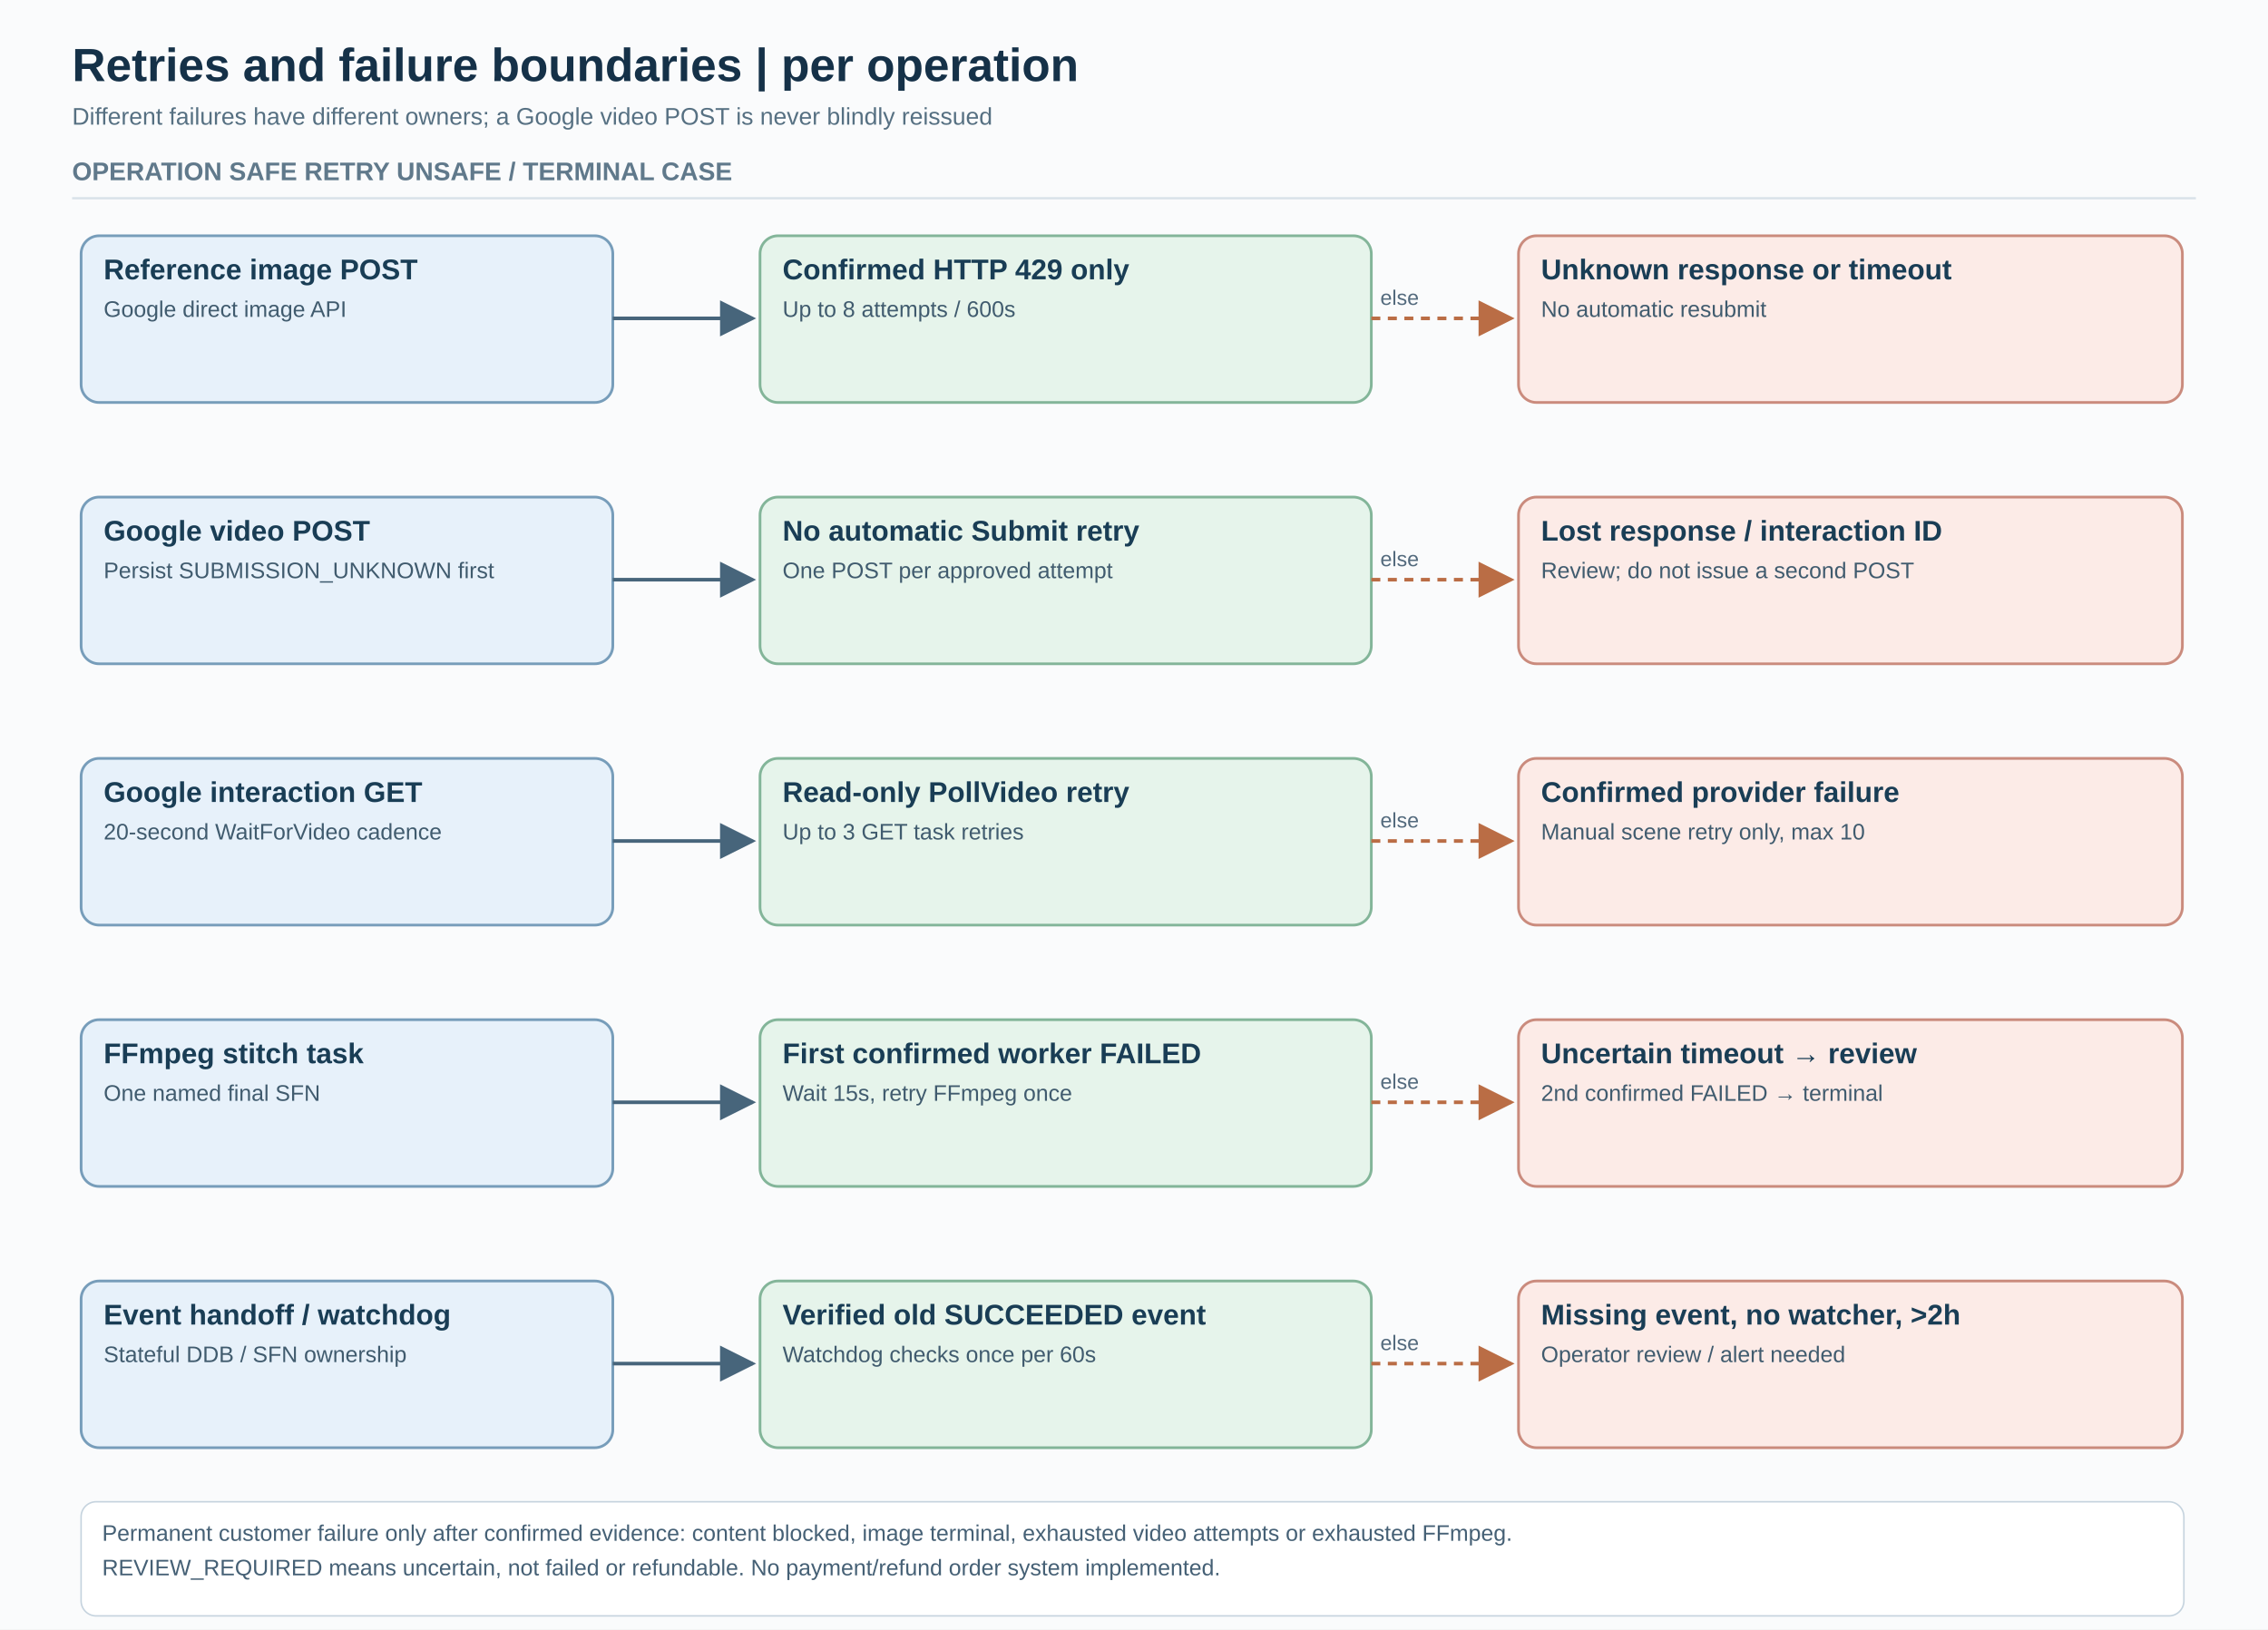
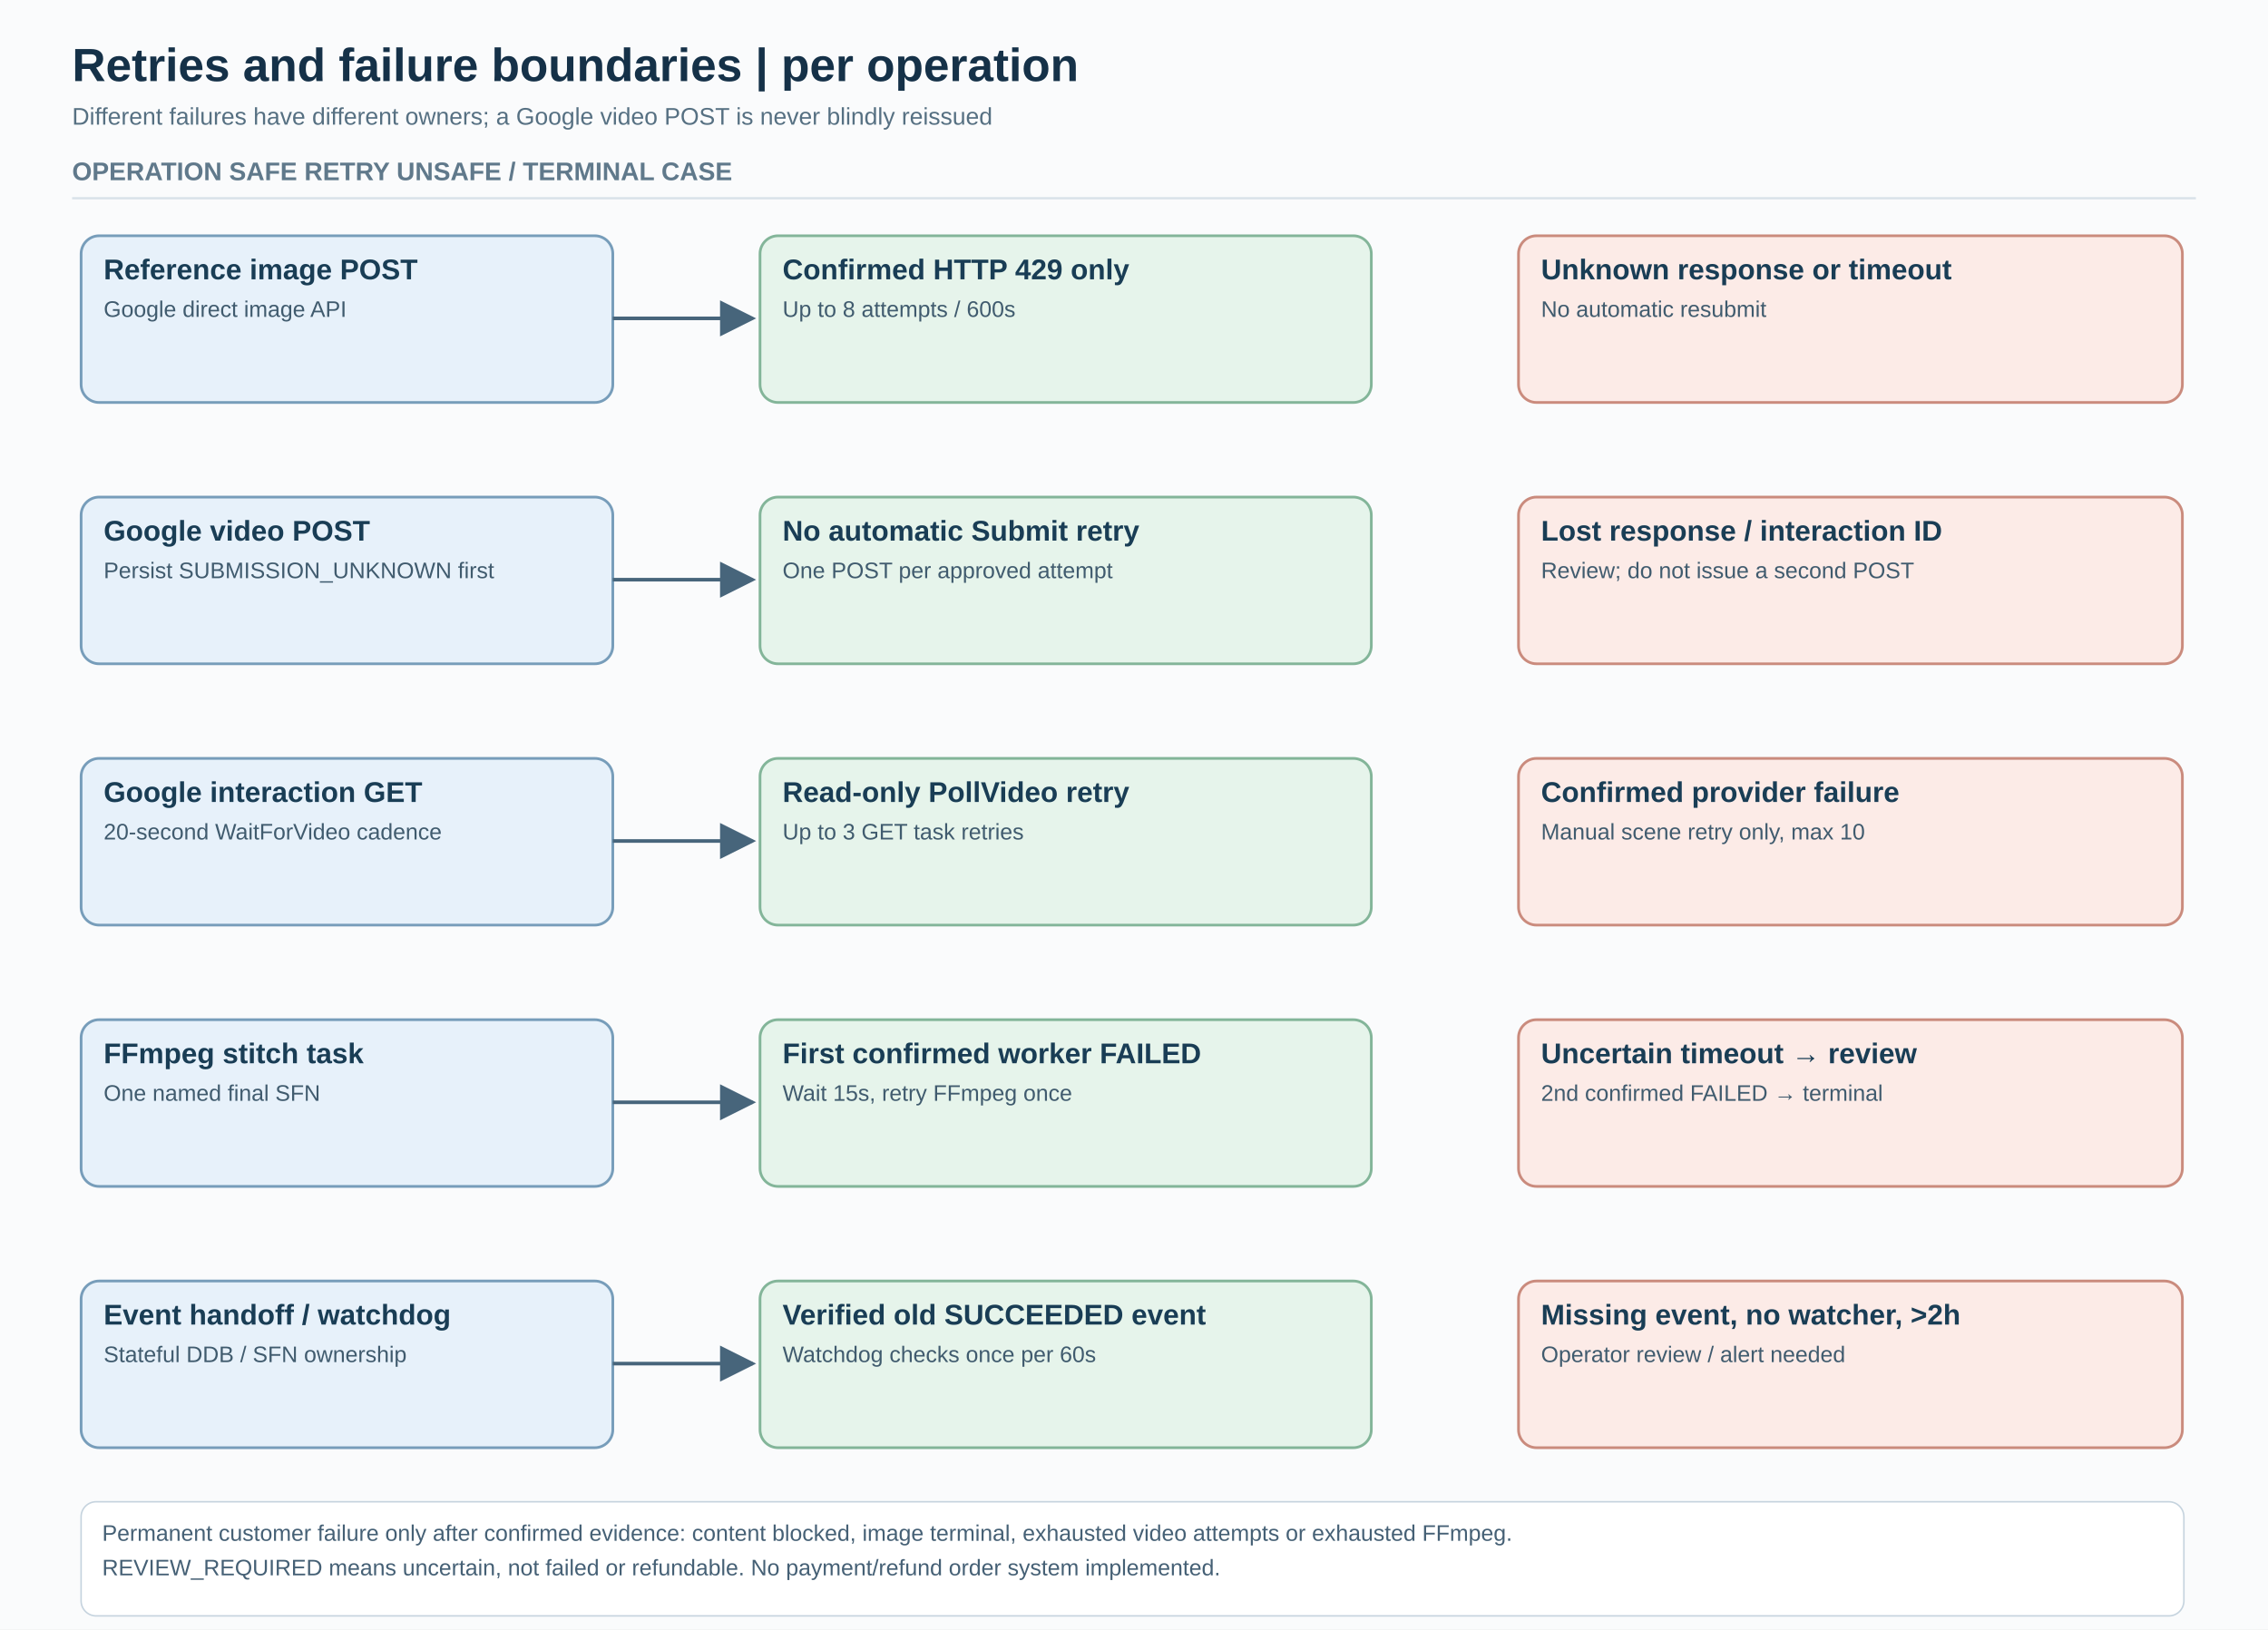
<svg xmlns="http://www.w3.org/2000/svg" width="1510" height="1085" viewBox="0 0 1510 1085" role="img" aria-label="Retries and failure boundaries | per operation">
  <defs>
    <marker id="arrow" markerWidth="10" markerHeight="10" refX="9" refY="5" orient="auto">
      <path d="M0 0 L10 5 L0 10 Z" fill="#47657B" />
    </marker>
    <marker id="warning" markerWidth="10" markerHeight="10" refX="9" refY="5" orient="auto">
      <path d="M0 0 L10 5 L0 10 Z" fill="#BA6D45" />
    </marker>
  </defs>
  <rect width="1510" height="1085" fill="#FAFBFC" />
  <g font-family="Arial,Helvetica,sans-serif">
    <text x="48" y="54" font-size="31" font-weight="700" fill="#153148">Retries and failure boundaries | per operation</text>
    <text x="48" y="83" font-size="16" fill="#567082">Different failures have different owners; a Google video POST is never blindly reissued</text>
    <text x="48" y="120" font-size="17" font-weight="700" fill="#60798B">OPERATION                                  SAFE RETRY                                      UNSAFE / TERMINAL CASE</text>
    <line x1="48" y1="132" x2="1462" y2="132" stroke="#D9E2E9" stroke-width="1.5" />
    <rect x="54" y="157" width="354" height="111" rx="12" fill="#E7F1FA" stroke="#779DBA" stroke-width="1.8" />
    <text x="69" y="186" font-size="19" fill="#193D55" font-weight="700">Reference image POST</text>
    <text x="69" y="211" font-size="15" fill="#405B6E">Google direct image API</text>
    <rect x="506" y="157" width="407" height="111" rx="12" fill="#E6F4EB" stroke="#83B599" stroke-width="1.8" />
    <text x="521" y="186" font-size="19" fill="#193D55" font-weight="700">Confirmed HTTP 429 only</text>
    <text x="521" y="211" font-size="15" fill="#405B6E">Up to 8 attempts / 600s</text>
    <rect x="1011" y="157" width="442" height="111" rx="12" fill="#FCEBE7" stroke="#CA8B7D" stroke-width="1.8" />
    <text x="1026" y="186" font-size="19" fill="#193D55" font-weight="700">Unknown response or timeout</text>
    <text x="1026" y="211" font-size="15" fill="#405B6E">No automatic resubmit</text>
    <path d="M408 212 L501 212" fill="none" stroke="#47657B" stroke-width="2.4" marker-end="url(#arrow)" />
-     <path d="M913 212 L1006 212" fill="none" stroke="#BA6D45" stroke-width="2.4" stroke-dasharray="6 5" marker-end="url(#warning)" />
-     <text x="919" y="203" font-size="14" fill="#536A7D">else</text>
    <rect x="54" y="331" width="354" height="111" rx="12" fill="#E7F1FA" stroke="#779DBA" stroke-width="1.8" />
    <text x="69" y="360" font-size="19" fill="#193D55" font-weight="700">Google video POST</text>
    <text x="69" y="385" font-size="15" fill="#405B6E">Persist SUBMISSION_UNKNOWN first</text>
    <rect x="506" y="331" width="407" height="111" rx="12" fill="#E6F4EB" stroke="#83B599" stroke-width="1.8" />
    <text x="521" y="360" font-size="19" fill="#193D55" font-weight="700">No automatic Submit retry</text>
    <text x="521" y="385" font-size="15" fill="#405B6E">One POST per approved attempt</text>
    <rect x="1011" y="331" width="442" height="111" rx="12" fill="#FCEBE7" stroke="#CA8B7D" stroke-width="1.8" />
    <text x="1026" y="360" font-size="19" fill="#193D55" font-weight="700">Lost response / interaction ID</text>
    <text x="1026" y="385" font-size="15" fill="#405B6E">Review; do not issue a second POST</text>
    <path d="M408 386 L501 386" fill="none" stroke="#47657B" stroke-width="2.4" marker-end="url(#arrow)" />
-     <path d="M913 386 L1006 386" fill="none" stroke="#BA6D45" stroke-width="2.4" stroke-dasharray="6 5" marker-end="url(#warning)" />
-     <text x="919" y="377" font-size="14" fill="#536A7D">else</text>
    <rect x="54" y="505" width="354" height="111" rx="12" fill="#E7F1FA" stroke="#779DBA" stroke-width="1.8" />
    <text x="69" y="534" font-size="19" fill="#193D55" font-weight="700">Google interaction GET</text>
    <text x="69" y="559" font-size="15" fill="#405B6E">20-second WaitForVideo cadence</text>
    <rect x="506" y="505" width="407" height="111" rx="12" fill="#E6F4EB" stroke="#83B599" stroke-width="1.8" />
    <text x="521" y="534" font-size="19" fill="#193D55" font-weight="700">Read-only PollVideo retry</text>
    <text x="521" y="559" font-size="15" fill="#405B6E">Up to 3 GET task retries</text>
    <rect x="1011" y="505" width="442" height="111" rx="12" fill="#FCEBE7" stroke="#CA8B7D" stroke-width="1.8" />
    <text x="1026" y="534" font-size="19" fill="#193D55" font-weight="700">Confirmed provider failure</text>
    <text x="1026" y="559" font-size="15" fill="#405B6E">Manual scene retry only, max 10</text>
    <path d="M408 560 L501 560" fill="none" stroke="#47657B" stroke-width="2.4" marker-end="url(#arrow)" />
-     <path d="M913 560 L1006 560" fill="none" stroke="#BA6D45" stroke-width="2.4" stroke-dasharray="6 5" marker-end="url(#warning)" />
-     <text x="919" y="551" font-size="14" fill="#536A7D">else</text>
    <rect x="54" y="679" width="354" height="111" rx="12" fill="#E7F1FA" stroke="#779DBA" stroke-width="1.8" />
    <text x="69" y="708" font-size="19" fill="#193D55" font-weight="700">FFmpeg stitch task</text>
    <text x="69" y="733" font-size="15" fill="#405B6E">One named final SFN</text>
    <rect x="506" y="679" width="407" height="111" rx="12" fill="#E6F4EB" stroke="#83B599" stroke-width="1.8" />
    <text x="521" y="708" font-size="19" fill="#193D55" font-weight="700">First confirmed worker FAILED</text>
    <text x="521" y="733" font-size="15" fill="#405B6E">Wait 15s, retry FFmpeg once</text>
    <rect x="1011" y="679" width="442" height="111" rx="12" fill="#FCEBE7" stroke="#CA8B7D" stroke-width="1.8" />
    <text x="1026" y="708" font-size="19" fill="#193D55" font-weight="700">Uncertain timeout → review</text>
    <text x="1026" y="733" font-size="15" fill="#405B6E">2nd confirmed FAILED → terminal</text>
    <path d="M408 734 L501 734" fill="none" stroke="#47657B" stroke-width="2.4" marker-end="url(#arrow)" />
-     <path d="M913 734 L1006 734" fill="none" stroke="#BA6D45" stroke-width="2.4" stroke-dasharray="6 5" marker-end="url(#warning)" />
-     <text x="919" y="725" font-size="14" fill="#536A7D">else</text>
    <rect x="54" y="853" width="354" height="111" rx="12" fill="#E7F1FA" stroke="#779DBA" stroke-width="1.8" />
    <text x="69" y="882" font-size="19" fill="#193D55" font-weight="700">Event handoff / watchdog</text>
    <text x="69" y="907" font-size="15" fill="#405B6E">Stateful DDB / SFN ownership</text>
    <rect x="506" y="853" width="407" height="111" rx="12" fill="#E6F4EB" stroke="#83B599" stroke-width="1.8" />
    <text x="521" y="882" font-size="19" fill="#193D55" font-weight="700">Verified old SUCCEEDED event</text>
    <text x="521" y="907" font-size="15" fill="#405B6E">Watchdog checks once per 60s</text>
    <rect x="1011" y="853" width="442" height="111" rx="12" fill="#FCEBE7" stroke="#CA8B7D" stroke-width="1.8" />
    <text x="1026" y="882" font-size="19" fill="#193D55" font-weight="700">Missing event, no watcher, &gt;2h</text>
    <text x="1026" y="907" font-size="15" fill="#405B6E">Operator review / alert needed</text>
    <path d="M408 908 L501 908" fill="none" stroke="#47657B" stroke-width="2.4" marker-end="url(#arrow)" />
-     <path d="M913 908 L1006 908" fill="none" stroke="#BA6D45" stroke-width="2.4" stroke-dasharray="6 5" marker-end="url(#warning)" />
-     <text x="919" y="899" font-size="14" fill="#536A7D">else</text>
    <rect x="54" y="1000" width="1400" height="76" rx="10" fill="#FFFFFF" stroke="#C5D3DE" />
    <text x="68" y="1026" font-size="15" fill="#456075">Permanent customer failure only after confirmed evidence: content blocked, image terminal, exhausted video attempts or exhausted FFmpeg.</text>
    <text x="68" y="1049" font-size="15" fill="#456075">REVIEW_REQUIRED means uncertain, not failed or refundable. No payment/refund order system implemented.</text>
  </g>
</svg>
